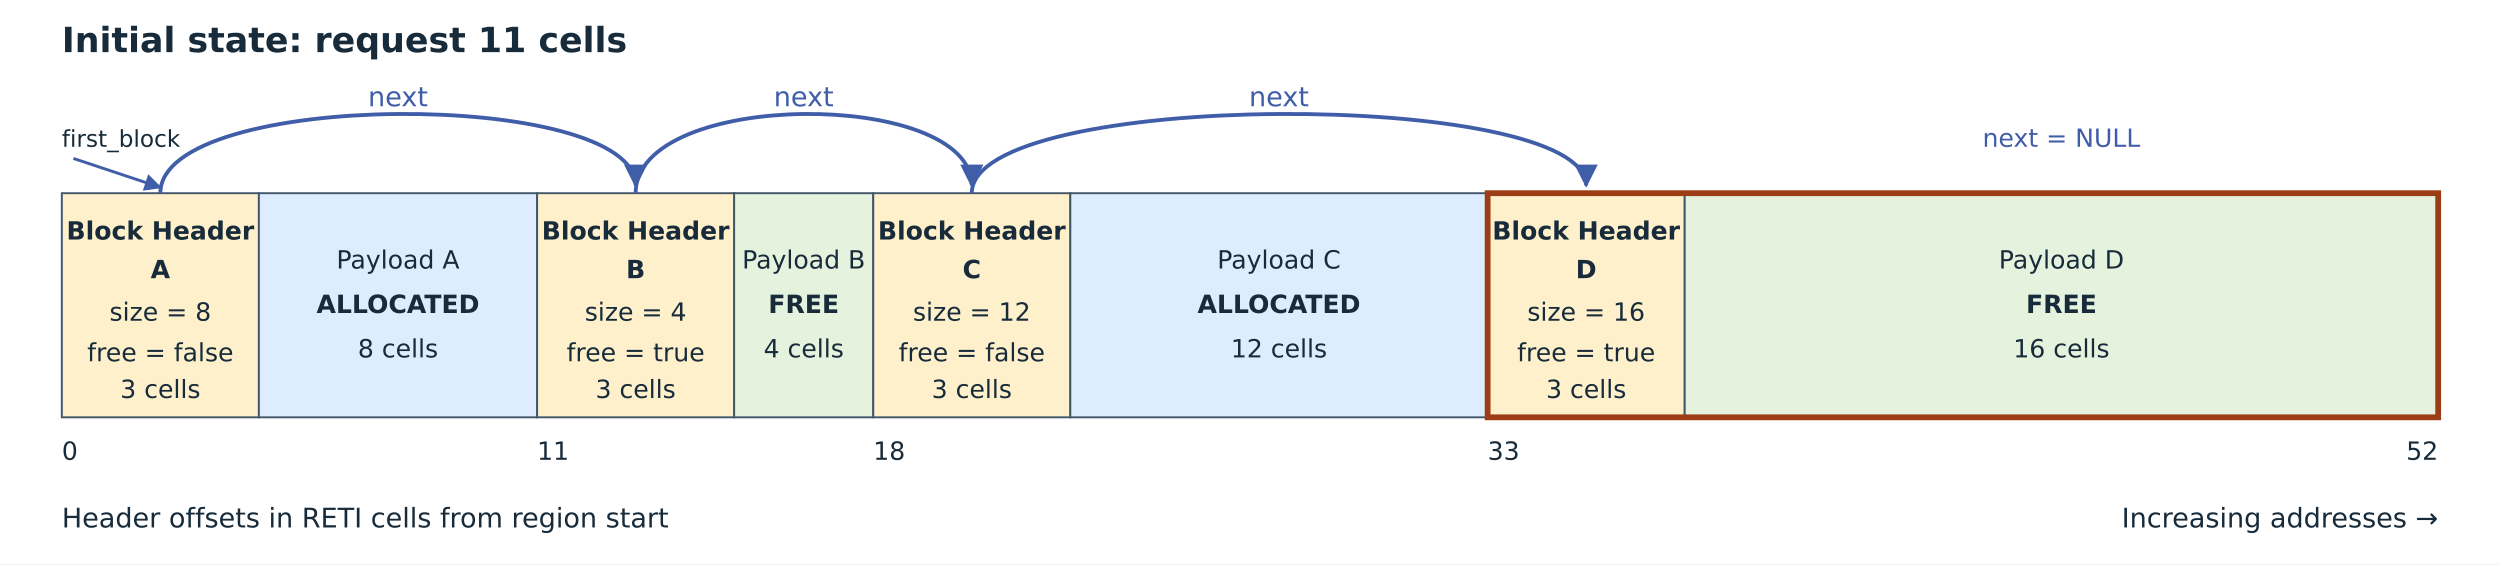
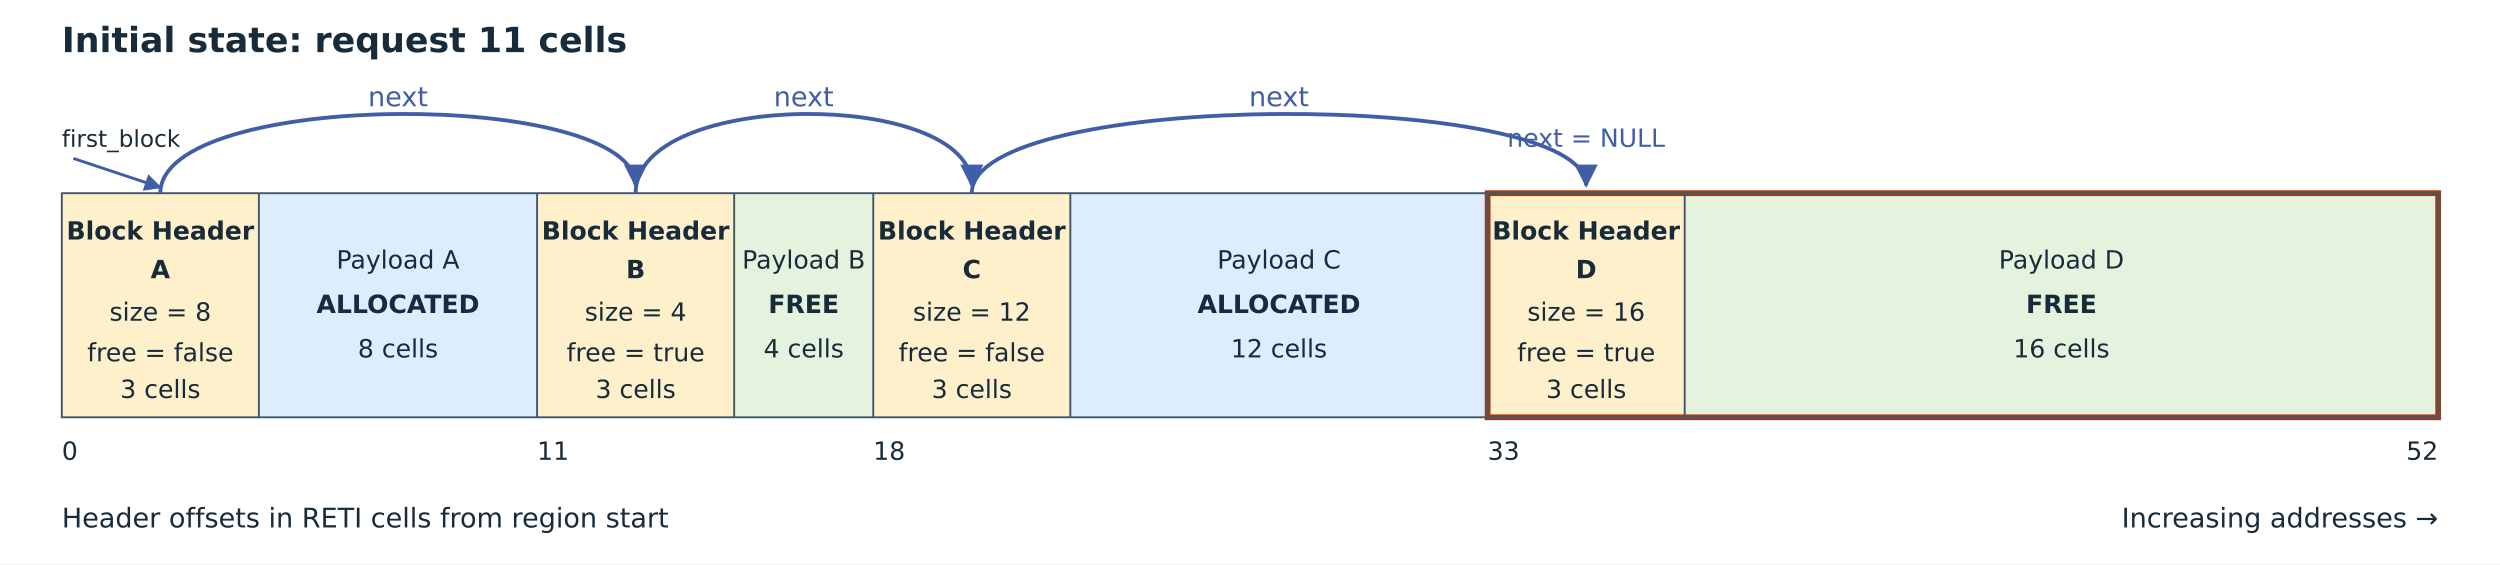
<svg xmlns="http://www.w3.org/2000/svg" width="1294" height="292" viewBox="0 0 1294 292" role="img" aria-labelledby="title desc">
  <defs>
    <marker id="arrow" viewBox="0 0 10 10" refX="9" refY="5" markerWidth="6" markerHeight="6" orient="auto-start-reverse">
      <path d="M 0 0 L 10 5 L 0 10 z" fill="#405ea8" />
    </marker>
  </defs>
  <rect width="1294" height="292" fill="white" />
  <g font-family="DejaVu Sans, sans-serif">
    <text x="32" y="27" font-size="18" font-weight="bold" text-anchor="start" fill="#172b3a">Initial state: request 11 cells</text>
-     <rect x="32" y="100" width="102" height="116" fill="#fff0cc" stroke="#43576a" />
+     <rect x="32" y="100" width="102" height="116" fill="#fff0cc" />
    <text x="83.0" y="124" font-size="13" font-weight="bold" text-anchor="middle" fill="#172b3a">Block Header</text>
    <text x="83.0" y="144" font-size="13" font-weight="bold" text-anchor="middle" fill="#172b3a">A</text>
    <text x="83.0" y="166" font-size="13" font-weight="normal" text-anchor="middle" fill="#172b3a">size = 8</text>
    <text x="83.0" y="187" font-size="13" font-weight="normal" text-anchor="middle" fill="#172b3a">free = false</text>
    <text x="83.0" y="206" font-size="13" font-weight="normal" text-anchor="middle" fill="#172b3a">3 cells</text>
-     <rect x="134" y="100" width="144" height="116" fill="#deecff" stroke="#43576a" />
+     <rect x="134" y="100" width="144" height="116" fill="#deecff" />
    <text x="206.0" y="139" font-size="13" font-weight="normal" text-anchor="middle" fill="#172b3a">Payload A</text>
    <text x="206.0" y="162" font-size="13" font-weight="bold" text-anchor="middle" fill="#172b3a">ALLOCATED</text>
    <text x="206.0" y="185" font-size="13" font-weight="normal" text-anchor="middle" fill="#172b3a">8 cells</text>
    <text x="32" y="238" font-size="13" font-weight="normal" text-anchor="start" fill="#172b3a">0</text>
-     <rect x="278" y="100" width="102" height="116" fill="#fff0cc" stroke="#43576a" />
+     <rect x="278" y="100" width="102" height="116" fill="#fff0cc" />
    <text x="329.0" y="124" font-size="13" font-weight="bold" text-anchor="middle" fill="#172b3a">Block Header</text>
    <text x="329.0" y="144" font-size="13" font-weight="bold" text-anchor="middle" fill="#172b3a">B</text>
    <text x="329.0" y="166" font-size="13" font-weight="normal" text-anchor="middle" fill="#172b3a">size = 4</text>
    <text x="329.0" y="187" font-size="13" font-weight="normal" text-anchor="middle" fill="#172b3a">free = true</text>
    <text x="329.0" y="206" font-size="13" font-weight="normal" text-anchor="middle" fill="#172b3a">3 cells</text>
-     <rect x="380" y="100" width="72" height="116" fill="#e5f3de" stroke="#43576a" />
+     <rect x="380" y="100" width="72" height="116" fill="#e5f3de" />
    <text x="416.0" y="139" font-size="13" font-weight="normal" text-anchor="middle" fill="#172b3a">Payload B</text>
    <text x="416.0" y="162" font-size="13" font-weight="bold" text-anchor="middle" fill="#172b3a">FREE</text>
    <text x="416.0" y="185" font-size="13" font-weight="normal" text-anchor="middle" fill="#172b3a">4 cells</text>
    <text x="278" y="238" font-size="13" font-weight="normal" text-anchor="start" fill="#172b3a">11</text>
-     <rect x="452" y="100" width="102" height="116" fill="#fff0cc" stroke="#43576a" />
+     <rect x="452" y="100" width="102" height="116" fill="#fff0cc" />
    <text x="503.0" y="124" font-size="13" font-weight="bold" text-anchor="middle" fill="#172b3a">Block Header</text>
    <text x="503.0" y="144" font-size="13" font-weight="bold" text-anchor="middle" fill="#172b3a">C</text>
    <text x="503.0" y="166" font-size="13" font-weight="normal" text-anchor="middle" fill="#172b3a">size = 12</text>
    <text x="503.0" y="187" font-size="13" font-weight="normal" text-anchor="middle" fill="#172b3a">free = false</text>
    <text x="503.0" y="206" font-size="13" font-weight="normal" text-anchor="middle" fill="#172b3a">3 cells</text>
-     <rect x="554" y="100" width="216" height="116" fill="#deecff" stroke="#43576a" />
+     <rect x="554" y="100" width="216" height="116" fill="#deecff" />
    <text x="662.0" y="139" font-size="13" font-weight="normal" text-anchor="middle" fill="#172b3a">Payload C</text>
    <text x="662.0" y="162" font-size="13" font-weight="bold" text-anchor="middle" fill="#172b3a">ALLOCATED</text>
    <text x="662.0" y="185" font-size="13" font-weight="normal" text-anchor="middle" fill="#172b3a">12 cells</text>
    <text x="452" y="238" font-size="13" font-weight="normal" text-anchor="start" fill="#172b3a">18</text>
-     <rect x="770" y="100" width="102" height="116" fill="#fff0cc" stroke="#43576a" />
+     <rect x="770" y="100" width="102" height="116" fill="#fff0cc" />
    <text x="821.0" y="124" font-size="13" font-weight="bold" text-anchor="middle" fill="#172b3a">Block Header</text>
    <text x="821.0" y="144" font-size="13" font-weight="bold" text-anchor="middle" fill="#172b3a">D</text>
    <text x="821.0" y="166" font-size="13" font-weight="normal" text-anchor="middle" fill="#172b3a">size = 16</text>
    <text x="821.0" y="187" font-size="13" font-weight="normal" text-anchor="middle" fill="#172b3a">free = true</text>
    <text x="821.0" y="206" font-size="13" font-weight="normal" text-anchor="middle" fill="#172b3a">3 cells</text>
-     <rect x="872" y="100" width="390" height="116" fill="#e5f3de" stroke="#43576a" />
+     <rect x="872" y="100" width="390" height="116" fill="#e5f3de" />
    <text x="1067.0" y="139" font-size="13" font-weight="normal" text-anchor="middle" fill="#172b3a">Payload D</text>
    <text x="1067.0" y="162" font-size="13" font-weight="bold" text-anchor="middle" fill="#172b3a">FREE</text>
    <text x="1067.0" y="185" font-size="13" font-weight="normal" text-anchor="middle" fill="#172b3a">16 cells</text>
    <rect x="770" y="100" width="492" height="116" fill="none" stroke="#9c3d15" stroke-width="3" />
    <text x="770" y="238" font-size="13" font-weight="normal" text-anchor="start" fill="#172b3a">33</text>
+     <rect x="32" y="100" width="1230" height="116" fill="none" stroke="#43576a" />
+     <path d="M 134.0 100 v 116" stroke="#43576a" />
+     <path d="M 278.0 100 v 116" stroke="#43576a" />
+     <path d="M 380.0 100 v 116" stroke="#43576a" />
+     <path d="M 452.0 100 v 116" stroke="#43576a" />
+     <path d="M 554.0 100 v 116" stroke="#43576a" />
+     <path d="M 770.0 100 v 116" stroke="#43576a" />
+     <path d="M 872.0 100 v 116" stroke="#43576a" />
    <path d="M 83.0 100 C 83.0 46, 329.0 46, 329.0 96" fill="none" stroke="#405ea8" stroke-width="2" marker-end="url(#arrow)" />
    <text x="206.0" y="55" font-size="14" font-weight="normal" text-anchor="middle" fill="#405ea8">next</text>
    <path d="M 329.0 100 C 329.0 46, 503.0 46, 503.0 96" fill="none" stroke="#405ea8" stroke-width="2" marker-end="url(#arrow)" />
    <text x="416.0" y="55" font-size="14" font-weight="normal" text-anchor="middle" fill="#405ea8">next</text>
    <path d="M 503.0 100 C 503.0 46, 821.0 46, 821.0 96" fill="none" stroke="#405ea8" stroke-width="2" marker-end="url(#arrow)" />
    <text x="662.0" y="55" font-size="14" font-weight="normal" text-anchor="middle" fill="#405ea8">next</text>
-     <text x="1067.0" y="76" font-size="13" font-weight="normal" text-anchor="middle" fill="#405ea8">next = NULL</text>
+     <text x="821.0" y="76" font-size="13" font-weight="normal" text-anchor="middle" fill="#405ea8">next = NULL</text>
    <text x="32" y="76" font-size="12" font-weight="normal" text-anchor="start" fill="#172b3a">first_block</text>
    <path d="M 38 82 L 83.0 97" stroke="#405ea8" stroke-width="1.5" marker-end="url(#arrow)" />
    <text x="32" y="273" font-size="14" font-weight="normal" text-anchor="start" fill="#172b3a">Header offsets in RETI cells from region start</text>
    <text x="1262" y="238" font-size="13" font-weight="normal" text-anchor="end" fill="#172b3a">52</text>
    <text x="1262" y="273" font-size="14" font-weight="normal" text-anchor="end" fill="#172b3a">Increasing addresses →</text>
  </g>
</svg>
